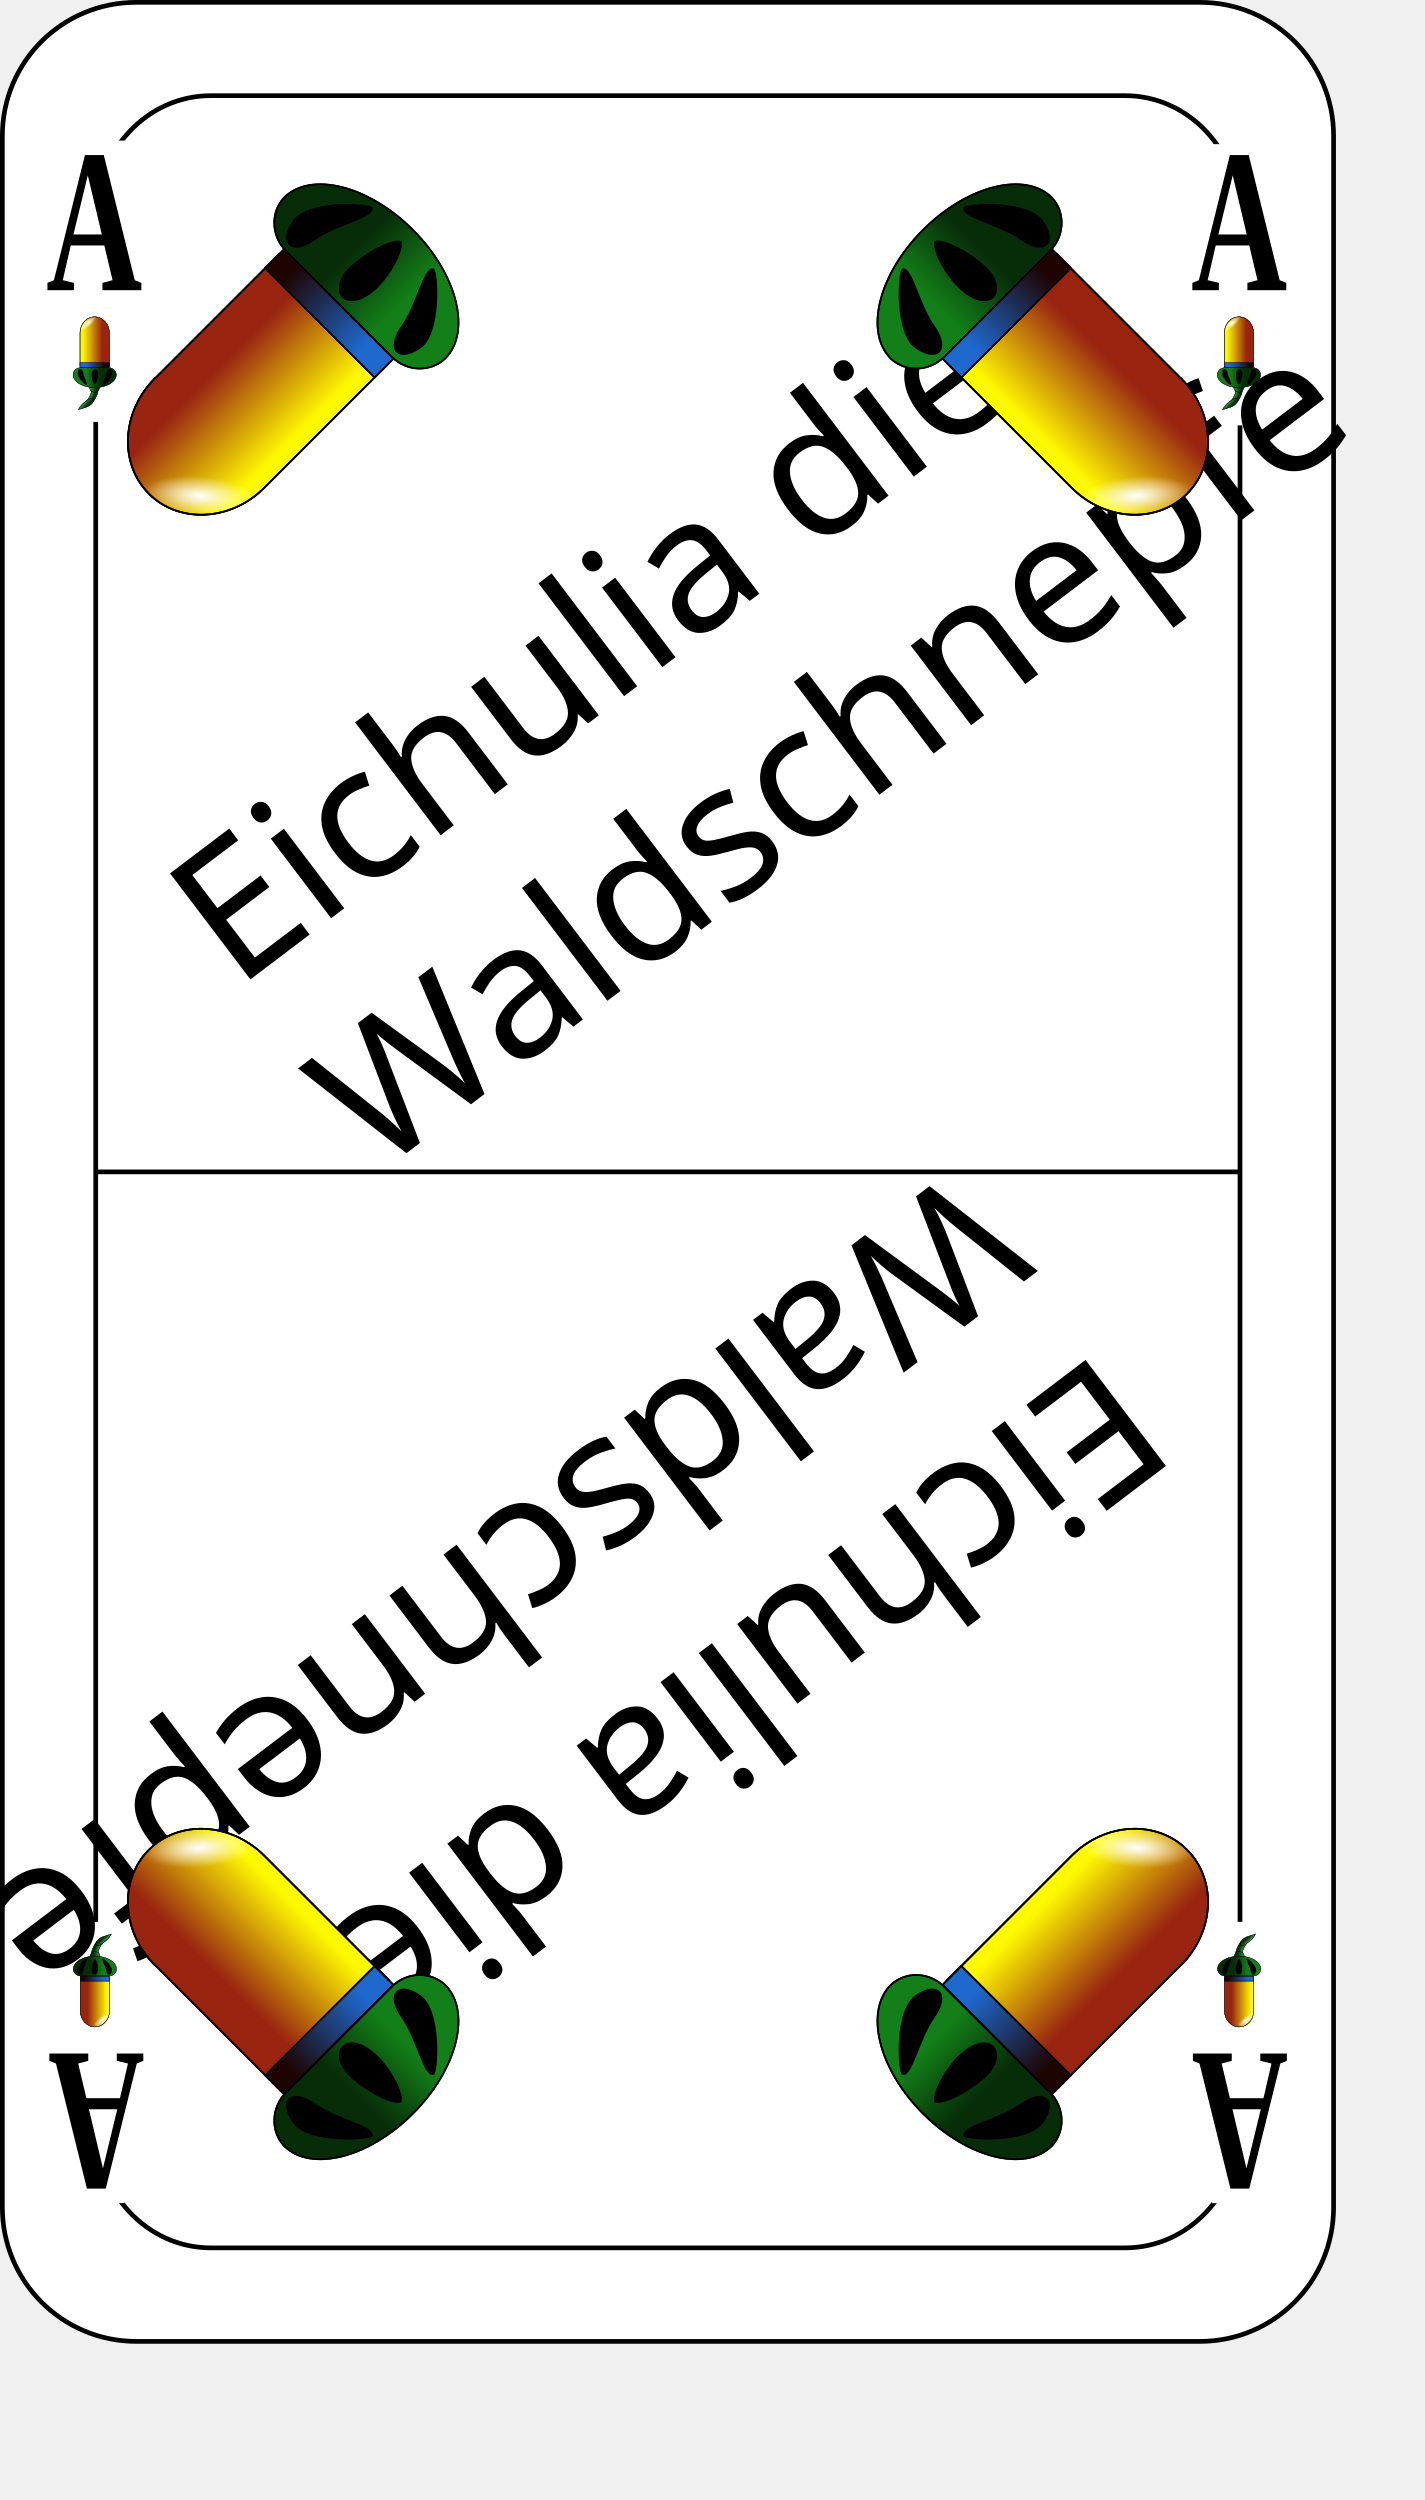
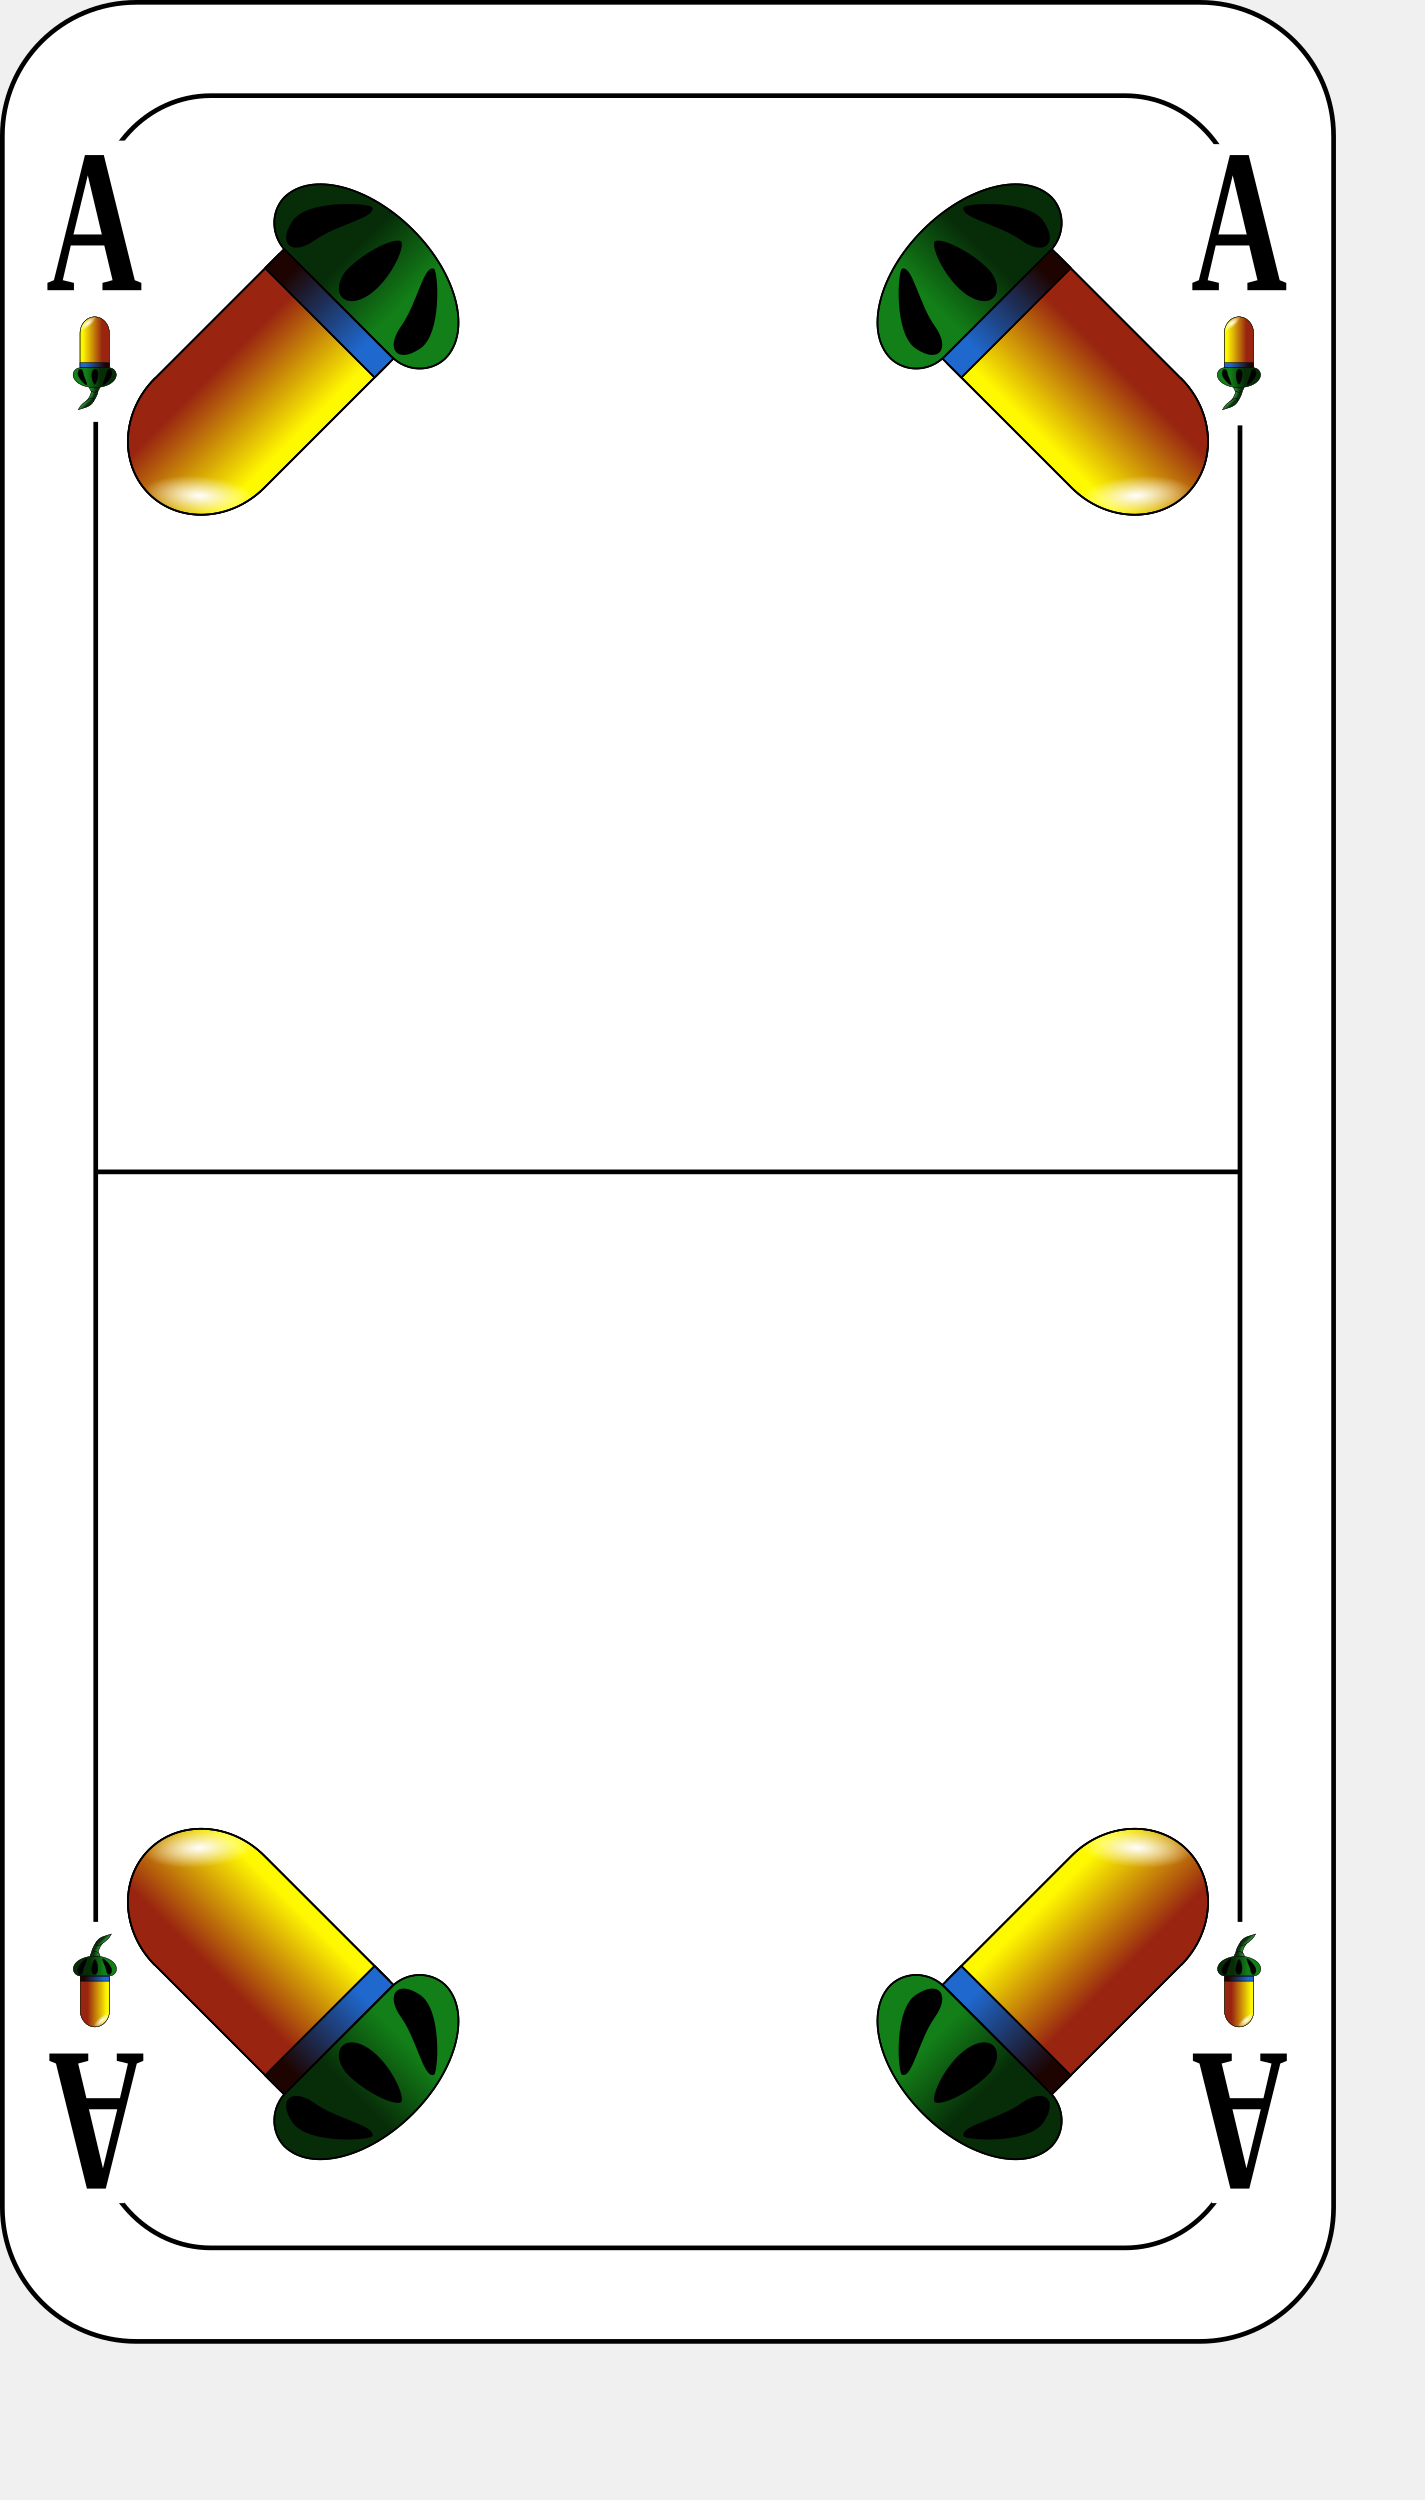
<svg xmlns="http://www.w3.org/2000/svg" xmlns:xlink="http://www.w3.org/1999/xlink" width="5.7cm" height="10cm" id="svg2">
  <defs id="defs4">
    <linearGradient xlink:href="#linearGradient3077" id="linearGradient4772" gradientUnits="userSpaceOnUse" x1="64.644" y1="55.612" x2="43.451" y2="55.612" gradientTransform="translate(-142.1398,165.7863)" />
    <linearGradient xlink:href="#linearGradient3001" id="linearGradient4778" gradientUnits="userSpaceOnUse" gradientTransform="translate(-190.7184,212.8032)" x1="107.509" y1="22.383" x2="92.34" y2="22.383" />
    <radialGradient xlink:href="#linearGradient7206" id="radialGradient4793" gradientUnits="userSpaceOnUse" gradientTransform="matrix(0.535225,-0.46193,0.160737,0.186241,-96.86678,184.2708)" cx="7.646" cy="-23.941" fx="7.646" fy="-23.941" r="16.411" />
    <linearGradient xlink:href="#linearGradient3061" id="linearGradient4796" gradientUnits="userSpaceOnUse" gradientTransform="translate(-147.2896,162.9886)" x1="66.327" y1="33.15" x2="45.329" y2="33.15" />
    <radialGradient gradientUnits="userSpaceOnUse" gradientTransform="matrix(0.535225,-0.46193,0.160737,0.186241,45.27302,18.48446)" r="16.411" fy="-23.941" fx="7.646" cy="-23.941" cx="7.646" id="radialGradient7212" xlink:href="#linearGradient7206" />
    <linearGradient gradientUnits="userSpaceOnUse" y2="55.612" x2="43.451" y1="55.612" x1="64.644" id="linearGradient3075" xlink:href="#linearGradient3077" />
    <linearGradient gradientTransform="translate(-5.149838,-2.797688)" gradientUnits="userSpaceOnUse" y2="33.15" x2="45.329" y1="33.15" x1="66.327" id="linearGradient3056" xlink:href="#linearGradient3061" />
    <linearGradient gradientTransform="translate(-12.82547,-5.950036)" gradientUnits="userSpaceOnUse" y2="101.708" x2="56.564" y1="103.703" x1="58.633" id="linearGradient3046" xlink:href="#linearGradient3001" />
    <linearGradient gradientTransform="translate(-16.31211,-1.629578)" gradientUnits="userSpaceOnUse" y2="90.734" x2="65.342" y1="91.956" x1="68.162" id="linearGradient3038" xlink:href="#linearGradient3001" />
    <linearGradient gradientUnits="userSpaceOnUse" y2="81.561" x2="40.936" y1="81.561" x1="35.771" id="linearGradient3030" xlink:href="#linearGradient3001" />
    <linearGradient gradientTransform="translate(-48.57863,47.01691)" gradientUnits="userSpaceOnUse" y2="22.383" x2="92.34" y1="22.383" x1="107.509" id="linearGradient3007" xlink:href="#linearGradient3001" />
    <linearGradient id="linearGradient3001">
      <stop id="stop3003" offset="0" style="stop-color:#000000;stop-opacity:0.653;" />
      <stop id="stop3005" offset="1" style="stop-color:#000000;stop-opacity:0;" />
    </linearGradient>
    <linearGradient id="linearGradient3061">
      <stop style="stop-color:#992510;stop-opacity:1;" offset="0" id="stop3063" />
      <stop style="stop-color:#992510;stop-opacity:0;" offset="1" id="stop3065" />
    </linearGradient>
    <linearGradient id="linearGradient3077">
      <stop style="stop-color:#1d0400;stop-opacity:1;" offset="0" id="stop3079" />
      <stop style="stop-color:#1d0400;stop-opacity:0;" offset="1" id="stop3081" />
    </linearGradient>
    <linearGradient id="linearGradient7206">
      <stop id="stop7208" offset="0" style="stop-color:#ffffff;stop-opacity:1;" />
      <stop id="stop7210" offset="1" style="stop-color:#ffffff;stop-opacity:0;" />
    </linearGradient>
  </defs>
  <g id="layer1">
    <rect style="opacity:1;fill:#ffffff;fill-opacity:1;fill-rule:evenodd;stroke:#000000;stroke-width:0.709;stroke-linecap:butt;stroke-linejoin:round;stroke-miterlimit:4;stroke-dasharray:none;stroke-dashoffset:0;stroke-opacity:1" id="rect1600" width="180.92" height="332.977" x="10.524" y="10.677" />
    <path style="fill:none;fill-opacity:0.75;fill-rule:evenodd;stroke:#000000;stroke-width:0.709;stroke-linecap:butt;stroke-linejoin:miter;stroke-miterlimit:4;stroke-dasharray:none;stroke-opacity:1" d="M 14.676,177.165 L 187.292,177.165" id="path13403" />
    <path style="fill:#ffffff;fill-opacity:1;stroke:#000000;stroke-width:0.71;stroke-miterlimit:4;stroke-dasharray:none;stroke-opacity:1" d="M 20.609,0.355 C 9.398,0.355 0.355,9.358 0.355,20.562 L 0.355,333.707 C 0.355,344.911 9.399,353.976 20.609,353.976 L 181.391,353.976 C 192.601,353.976 201.614,344.911 201.614,333.707 L 201.614,20.562 C 201.614,9.358 192.601,0.355 181.391,0.355 L 20.609,0.355 z M 31.879,14.463 L 170.09,14.463 C 179.726,14.463 187.464,22.765 187.464,33.074 L 187.464,321.226 C 187.464,331.535 179.726,339.837 170.09,339.837 L 31.879,339.837 C 22.243,339.837 14.473,331.535 14.473,321.226 L 14.473,33.074 C 14.473,22.765 22.243,14.463 31.879,14.463 z " id="path2586" />
    <rect style="opacity:1;fill:#ffffff;fill-opacity:1;fill-rule:evenodd;stroke:none;stroke-width:0.354;stroke-linecap:butt;stroke-linejoin:round;stroke-miterlimit:4;stroke-dasharray:none;stroke-dashoffset:0;stroke-opacity:1" id="rect10676" width="7.384" height="42.52" x="11.792" y="21.26" />
    <text xml:space="preserve" style="font-size:24.976px;font-style:normal;font-variant:normal;font-weight:bold;font-stretch:normal;text-align:start;line-height:125%;writing-mode:lr-tb;text-anchor:start;fill:#000000;fill-opacity:1;stroke:none;stroke-width:1px;stroke-linecap:butt;stroke-linejoin:miter;stroke-opacity:1;font-family:Times New Roman" x="8.634" y="35.406" id="text4099" transform="scale(0.807085,1.239027)">
      <tspan id="tspan4101" x="8.634" y="35.406">A</tspan>
    </text>
    <use x="0" y="0" xlink:href="#rect10676" id="use4103" transform="translate(170.7122,0.531494)" width="201.968" height="354.331" />
    <use x="0" y="0" xlink:href="#text4099" id="use4105" transform="translate(173.0906,-1.868741e-4)" width="201.968" height="354.331" />
    <use x="0" y="0" xlink:href="#rect10676" id="use4107" transform="translate(-0.351984,269.2913)" width="201.968" height="354.331" />
    <use x="0" y="0" xlink:href="#rect10676" id="use4109" transform="translate(171.4162,269.2913)" width="201.968" height="354.331" />
    <use x="0" y="0" xlink:href="#text4099" id="use4111" transform="matrix(-1,-1.534146e-17,1.534146e-17,-1,201.7126,354.3241)" width="201.968" height="354.331" />
    <use x="0" y="0" xlink:href="#use4111" id="use4113" transform="translate(-172.8779,-2.389310e-7)" width="201.968" height="354.331" />
    <g style="display:inline" id="g4395" transform="translate(-147.453,47.5682)">
      <path id="rect3012" d="M 53.15,3.443 C 44.383,3.443 37.27,11.341 37.27,21.07 L 37.27,57.258 L 68.998,57.258 L 68.998,21.07 L 69.029,21.07 C 69.029,11.341 61.916,3.443 53.15,3.443 z " style="opacity:1;fill:#fff900;fill-opacity:1;fill-rule:evenodd;stroke:#000000;stroke-width:0.354;stroke-linecap:butt;stroke-linejoin:round;stroke-miterlimit:4;stroke-dasharray:none;stroke-dashoffset:0;stroke-opacity:1;display:inline" />
      <path id="path3048" d="M 53.155,3.445 C 44.389,3.445 37.276,11.342 37.276,21.071 L 37.276,57.26 L 69.003,57.26 L 69.003,21.071 L 69.034,21.071 C 69.034,11.342 61.921,3.445 53.155,3.445 z " style="opacity:1;fill:url(#linearGradient3056);fill-opacity:1;fill-rule:evenodd;stroke:#000000;stroke-width:0.354;stroke-linecap:butt;stroke-linejoin:round;stroke-miterlimit:4;stroke-dasharray:none;stroke-dashoffset:0;stroke-opacity:1;display:inline" />
      <path id="path5745" d="M 53.155,3.445 C 44.389,3.445 37.276,11.342 37.276,21.071 L 37.276,57.26 L 69.003,57.26 L 69.003,21.071 L 69.034,21.071 C 69.034,11.342 61.921,3.445 53.155,3.445 z " style="opacity:1;fill:url(#radialGradient7212);fill-opacity:1;fill-rule:evenodd;stroke:#000000;stroke-width:0.354;stroke-linecap:butt;stroke-linejoin:round;stroke-miterlimit:4;stroke-dasharray:none;stroke-dashoffset:0;stroke-opacity:1;display:inline" />
      <rect y="53.07" x="37.271" height="5.492" width="31.757" id="rect3020" style="opacity:1;fill:#1f68cd;fill-opacity:1;fill-rule:evenodd;stroke:#000000;stroke-width:0.354;stroke-linecap:butt;stroke-linejoin:round;stroke-miterlimit:4;stroke-dasharray:none;stroke-dashoffset:0;stroke-opacity:1;display:inline" />
      <path id="path3094" d="M 49.62,83.727 C 49.063,89.982 43.614,95.435 43.614,95.435 L 51.397,95.595 C 51.397,95.595 56.254,89.02 56.836,83.727 L 49.62,83.727 z " style="fill:#278630;fill-opacity:1;fill-rule:evenodd;stroke:#000000;stroke-width:0.354;stroke-linecap:butt;stroke-linejoin:miter;stroke-miterlimit:4;stroke-dasharray:none;stroke-opacity:1" />
      <path id="path2932" d="M 49.623,83.737 C 49.067,89.992 43.618,95.444 43.618,95.444 L 51.401,95.605 C 51.401,95.605 56.258,89.029 56.84,83.737 L 49.623,83.737 z " style="fill:url(#linearGradient3038);fill-opacity:1;fill-rule:evenodd;stroke:#000000;stroke-width:0.354;stroke-linecap:butt;stroke-linejoin:miter;stroke-miterlimit:4;stroke-dasharray:none;stroke-opacity:1" />
      <path transform="matrix(-1,-1.111307e-18,1.111307e-18,-1,90.28125,163.9655)" d="M 31.915,84.248 A 5.373,5.373 0 0 1 42.66,84.248 L 37.287,84.248 z" id="path3096" style="opacity:1;fill:#278630;fill-opacity:1;fill-rule:evenodd;stroke:#000000;stroke-width:0.354;stroke-linecap:butt;stroke-linejoin:round;stroke-miterlimit:4;stroke-dasharray:none;stroke-dashoffset:0;stroke-opacity:1" />
      <path transform="matrix(-1,-1.111307e-18,1.111307e-18,-1,90.28193,163.9561)" d="M 31.915,84.248 A 5.373,5.373 0 0 1 42.66,84.248 L 37.287,84.248 z" id="path2934" style="opacity:1;fill:url(#linearGradient3030);fill-opacity:1;fill-rule:evenodd;stroke:#000000;stroke-width:0.354;stroke-linecap:butt;stroke-linejoin:round;stroke-miterlimit:4;stroke-dasharray:none;stroke-dashoffset:0;stroke-opacity:1" />
      <path id="path3016" d="M 37.837,58.558 C 33.43,58.558 29.941,61.875 29.775,66.026 C 29.775,73.776 40.247,80.058 53.15,80.058 C 66.052,80.058 76.525,73.776 76.525,66.026 C 76.359,61.875 72.807,58.558 68.4,58.558 L 37.837,58.558 z " style="opacity:1;fill:#137f18;fill-opacity:1;fill-rule:evenodd;stroke:#000000;stroke-width:0.354;stroke-linecap:butt;stroke-linejoin:round;stroke-miterlimit:4;stroke-dasharray:none;stroke-dashoffset:0;stroke-opacity:1;display:inline" />
      <path id="path3100" d="M 35.332,103.998 C 41.587,101.752 46.746,101.324 50.363,97.029 C 53.992,92.72 51.862,89.049 46.215,92.959 C 40.779,96.723 38.097,98.759 35.332,103.998 z " style="fill:#278630;fill-opacity:1;fill-rule:evenodd;stroke:#000000;stroke-width:0.354;stroke-linecap:butt;stroke-linejoin:miter;stroke-miterlimit:4;stroke-dasharray:none;stroke-opacity:1" />
      <path id="path3104" d="M 53.21,76.505 C 55.003,75.608 56.99,68.701 56.736,64.233 C 55.839,58.853 51.354,58.754 50.263,64.208 C 49.239,69.332 51.869,76.279 53.21,76.505 z " style="fill:#000000;fill-opacity:1;fill-rule:evenodd;stroke:#000000;stroke-width:0.354;stroke-linecap:butt;stroke-linejoin:miter;stroke-miterlimit:4;stroke-dasharray:none;stroke-opacity:1;display:inline" />
      <path id="path3108" d="M 44.389,77.307 C 46.182,76.41 41.594,69.824 40.698,64.393 C 39.802,59.013 36.118,58.433 35.028,63.887 C 34.003,69.011 43.048,77.081 44.389,77.307 z " style="fill:#000000;fill-opacity:1;fill-rule:evenodd;stroke:#000000;stroke-width:0.354;stroke-linecap:butt;stroke-linejoin:miter;stroke-miterlimit:4;stroke-dasharray:none;stroke-opacity:1;display:inline" />
      <path id="path3110" d="M 62.351,77.272 C 60.558,76.375 65.146,69.789 66.042,64.358 C 66.939,58.978 70.622,58.398 71.713,63.852 C 72.737,68.976 63.692,77.046 62.351,77.272 z " style="fill:#000000;fill-opacity:1;fill-rule:evenodd;stroke:#000000;stroke-width:0.354;stroke-linecap:butt;stroke-linejoin:miter;stroke-miterlimit:4;stroke-dasharray:none;stroke-opacity:1;display:inline" />
      <path id="path2930" d="M 37.826,58.55 C 33.419,58.55 29.93,61.867 29.764,66.018 C 29.764,73.769 40.236,80.05 53.139,80.05 C 66.041,80.05 76.514,73.769 76.514,66.018 C 76.348,61.867 72.796,58.55 68.389,58.55 L 37.826,58.55 z " style="opacity:1;fill:url(#linearGradient3007);fill-opacity:1;fill-rule:evenodd;stroke:#000000;stroke-width:0.354;stroke-linecap:butt;stroke-linejoin:round;stroke-miterlimit:4;stroke-dasharray:none;stroke-dashoffset:0;stroke-opacity:1;display:inline" />
      <path id="path2936" d="M 35.327,104.002 C 41.581,101.757 46.74,101.329 50.358,97.034 C 53.987,92.724 51.857,89.053 46.21,92.963 C 40.774,96.728 38.091,98.764 35.327,104.002 z " style="fill:url(#linearGradient3046);fill-opacity:1;fill-rule:evenodd;stroke:#000000;stroke-width:0.354;stroke-linecap:butt;stroke-linejoin:miter;stroke-miterlimit:4;stroke-dasharray:none;stroke-opacity:1" />
      <rect y="53.057" x="37.276" height="5.492" width="31.757" id="rect3067" style="opacity:1;fill:url(#linearGradient3075);fill-opacity:1;fill-rule:evenodd;stroke:#000000;stroke-width:0.354;stroke-linecap:butt;stroke-linejoin:round;stroke-miterlimit:4;stroke-dasharray:none;stroke-dashoffset:0;stroke-opacity:1;display:inline" />
    </g>
    <use x="0" y="0" xlink:href="#g4395" id="use4709" transform="matrix(0.139708,0,0,0.139708,27.48888,40.76976)" width="201.968" height="354.331" />
    <use x="0" y="0" xlink:href="#use4709" id="use4717" transform="translate(172.9881,4.551991e-6)" width="201.968" height="354.331" />
    <use x="0" y="0" xlink:href="#use4709" id="use4719" transform="matrix(-1,-3.035766e-18,3.035766e-18,-1,28.66208,354.33)" width="201.968" height="354.331" />
    <use x="0" y="0" xlink:href="#use4719" id="use4721" transform="translate(172.9879,3.349310e-5)" width="201.968" height="354.331" />
-     <text xml:space="preserve" style="font-size:28.153px;font-style:normal;font-variant:normal;font-weight:normal;font-stretch:normal;text-align:start;line-height:125%;writing-mode:lr-tb;text-anchor:start;fill:#000000;fill-opacity:1;stroke:none;stroke-width:1px;stroke-linecap:butt;stroke-linejoin:miter;stroke-opacity:1;font-family:Amazone BT" x="-62.012" y="140.866" id="text9839" transform="matrix(0.796918,-0.604087,0.604087,0.796918,0,0)">
-       <tspan id="tspan9841" x="-62.012" y="140.866">Eichulia die</tspan>
-       <tspan x="-62.012" y="176.057" id="tspan1847">Waldschnepfe</tspan>
-     </text>
+     <text xml:space="preserve" style="font-size:28.153px;font-style:normal;font-variant:normal;font-weight:normal;font-stretch:normal;text-align:start;line-height:125%;writing-mode:lr-tb;text-anchor:start;fill:#000000;fill-opacity:1;stroke:none;stroke-width:1px;stroke-linecap:butt;stroke-linejoin:miter;stroke-opacity:1;font-family:Amazone BT" x="-62.012" y="140.866" id="text9839" transform="matrix(0.796918,-0.604087,0.604087,0.796918,0,0)" />
    <use x="0" y="0" xlink:href="#text9839" id="use9843" transform="matrix(-1,3.745107e-16,-6.182936e-16,-1,201.9685,353.666)" width="201.968" height="354.331" />
    <g transform="translate(-14.71094,-2.782694)" id="g4801">
      <path style="opacity:1;fill:#fff900;fill-opacity:1;fill-rule:evenodd;stroke:#000000;stroke-width:0.354;stroke-linecap:butt;stroke-linejoin:round;stroke-miterlimit:4;stroke-dasharray:none;stroke-dashoffset:0;stroke-opacity:1;display:inline" d="M -88.99,169.23 C -97.756,169.23 -104.87,177.127 -104.87,186.856 L -104.87,223.045 L -73.142,223.045 L -73.142,186.856 L -73.111,186.856 C -73.111,177.127 -80.224,169.23 -88.99,169.23 z " id="path4725" />
      <path style="opacity:1;fill:url(#linearGradient4796);fill-opacity:1;fill-rule:evenodd;stroke:#000000;stroke-width:0.354;stroke-linecap:butt;stroke-linejoin:round;stroke-miterlimit:4;stroke-dasharray:none;stroke-dashoffset:0;stroke-opacity:1;display:inline" d="M -88.985,169.231 C -97.751,169.231 -104.864,177.129 -104.864,186.857 L -104.864,223.046 L -73.137,223.046 L -73.137,186.857 L -73.105,186.857 C -73.105,177.129 -80.219,169.231 -88.985,169.231 z " id="path4727" />
      <path style="opacity:1;fill:url(#radialGradient4793);fill-opacity:1;fill-rule:evenodd;stroke:#000000;stroke-width:0.354;stroke-linecap:butt;stroke-linejoin:round;stroke-miterlimit:4;stroke-dasharray:none;stroke-dashoffset:0;stroke-opacity:1;display:inline" d="M -88.985,169.231 C -97.751,169.231 -104.864,177.129 -104.864,186.857 L -104.864,223.046 L -73.137,223.046 L -73.137,186.857 L -73.105,186.857 C -73.105,177.129 -80.219,169.231 -88.985,169.231 z " id="path4729" />
      <rect style="opacity:1;fill:#1f68cd;fill-opacity:1;fill-rule:evenodd;stroke:#000000;stroke-width:0.354;stroke-linecap:butt;stroke-linejoin:round;stroke-miterlimit:4;stroke-dasharray:none;stroke-dashoffset:0;stroke-opacity:1;display:inline" id="rect4731" width="31.757" height="5.492" x="-104.869" y="218.856" />
      <path style="opacity:1;fill:#137f18;fill-opacity:1;fill-rule:evenodd;stroke:#000000;stroke-width:0.354;stroke-linecap:butt;stroke-linejoin:round;stroke-miterlimit:4;stroke-dasharray:none;stroke-dashoffset:0;stroke-opacity:1;display:inline" d="M -104.303,224.344 C -108.71,224.344 -112.199,227.661 -112.365,231.813 C -112.365,239.563 -101.893,245.844 -88.99,245.844 C -76.088,245.844 -65.615,239.563 -65.615,231.813 C -65.781,227.661 -69.333,224.344 -73.74,224.344 L -104.303,224.344 z " id="path4741" />
      <path style="fill:#000000;fill-opacity:1;fill-rule:evenodd;stroke:#000000;stroke-width:0.354;stroke-linecap:butt;stroke-linejoin:miter;stroke-miterlimit:4;stroke-dasharray:none;stroke-opacity:1;display:inline" d="M -88.93,242.291 C -87.137,241.395 -85.149,234.488 -85.404,230.019 C -86.301,224.639 -90.786,224.541 -91.876,229.994 C -92.901,235.118 -90.271,242.065 -88.93,242.291 z " id="path4745" />
      <path style="fill:#000000;fill-opacity:1;fill-rule:evenodd;stroke:#000000;stroke-width:0.354;stroke-linecap:butt;stroke-linejoin:miter;stroke-miterlimit:4;stroke-dasharray:none;stroke-opacity:1;display:inline" d="M -97.751,243.093 C -95.958,242.196 -100.545,235.61 -101.442,230.179 C -102.338,224.799 -106.021,224.22 -107.112,229.673 C -108.137,234.797 -99.092,242.867 -97.751,243.093 z " id="path4747" />
      <path style="fill:#000000;fill-opacity:1;fill-rule:evenodd;stroke:#000000;stroke-width:0.354;stroke-linecap:butt;stroke-linejoin:miter;stroke-miterlimit:4;stroke-dasharray:none;stroke-opacity:1;display:inline" d="M -79.788,243.058 C -81.582,242.161 -76.994,235.575 -76.098,230.144 C -75.201,224.764 -71.518,224.185 -70.427,229.638 C -69.402,234.762 -78.447,242.832 -79.788,243.058 z " id="path4749" />
      <path style="opacity:1;fill:url(#linearGradient4778);fill-opacity:1;fill-rule:evenodd;stroke:#000000;stroke-width:0.354;stroke-linecap:butt;stroke-linejoin:round;stroke-miterlimit:4;stroke-dasharray:none;stroke-dashoffset:0;stroke-opacity:1;display:inline" d="M -104.314,224.336 C -108.72,224.336 -112.21,227.653 -112.376,231.805 C -112.376,239.555 -101.903,245.836 -89.001,245.836 C -76.099,245.836 -65.626,239.555 -65.626,231.805 C -65.792,227.653 -69.344,224.336 -73.751,224.336 L -104.314,224.336 z " id="path4751" />
      <rect style="opacity:1;fill:url(#linearGradient4772);fill-opacity:1;fill-rule:evenodd;stroke:#000000;stroke-width:0.354;stroke-linecap:butt;stroke-linejoin:round;stroke-miterlimit:4;stroke-dasharray:none;stroke-dashoffset:0;stroke-opacity:1;display:inline" id="rect4755" width="31.757" height="5.492" x="-104.864" y="218.843" />
    </g>
    <g id="g3363" transform="translate(0.146545,0)">
      <use x="0" y="0" xlink:href="#g4801" id="use2600" transform="matrix(-0.520835,-0.520835,0.520835,-0.520835,-118.3335,107.3282)" width="201.968" height="354.331" />
      <use x="0" y="0" xlink:href="#use2600" id="use2602" transform="matrix(-1,0,5.583642e-18,1,201.6754,-2.146532e-6)" width="201.968" height="354.331" />
    </g>
    <use x="0" y="0" xlink:href="#g3363" id="use3367" transform="matrix(-1,-1.917954e-16,1.917954e-16,-1,201.9685,354.2968)" width="201.968" height="354.331" />
  </g>
</svg>
